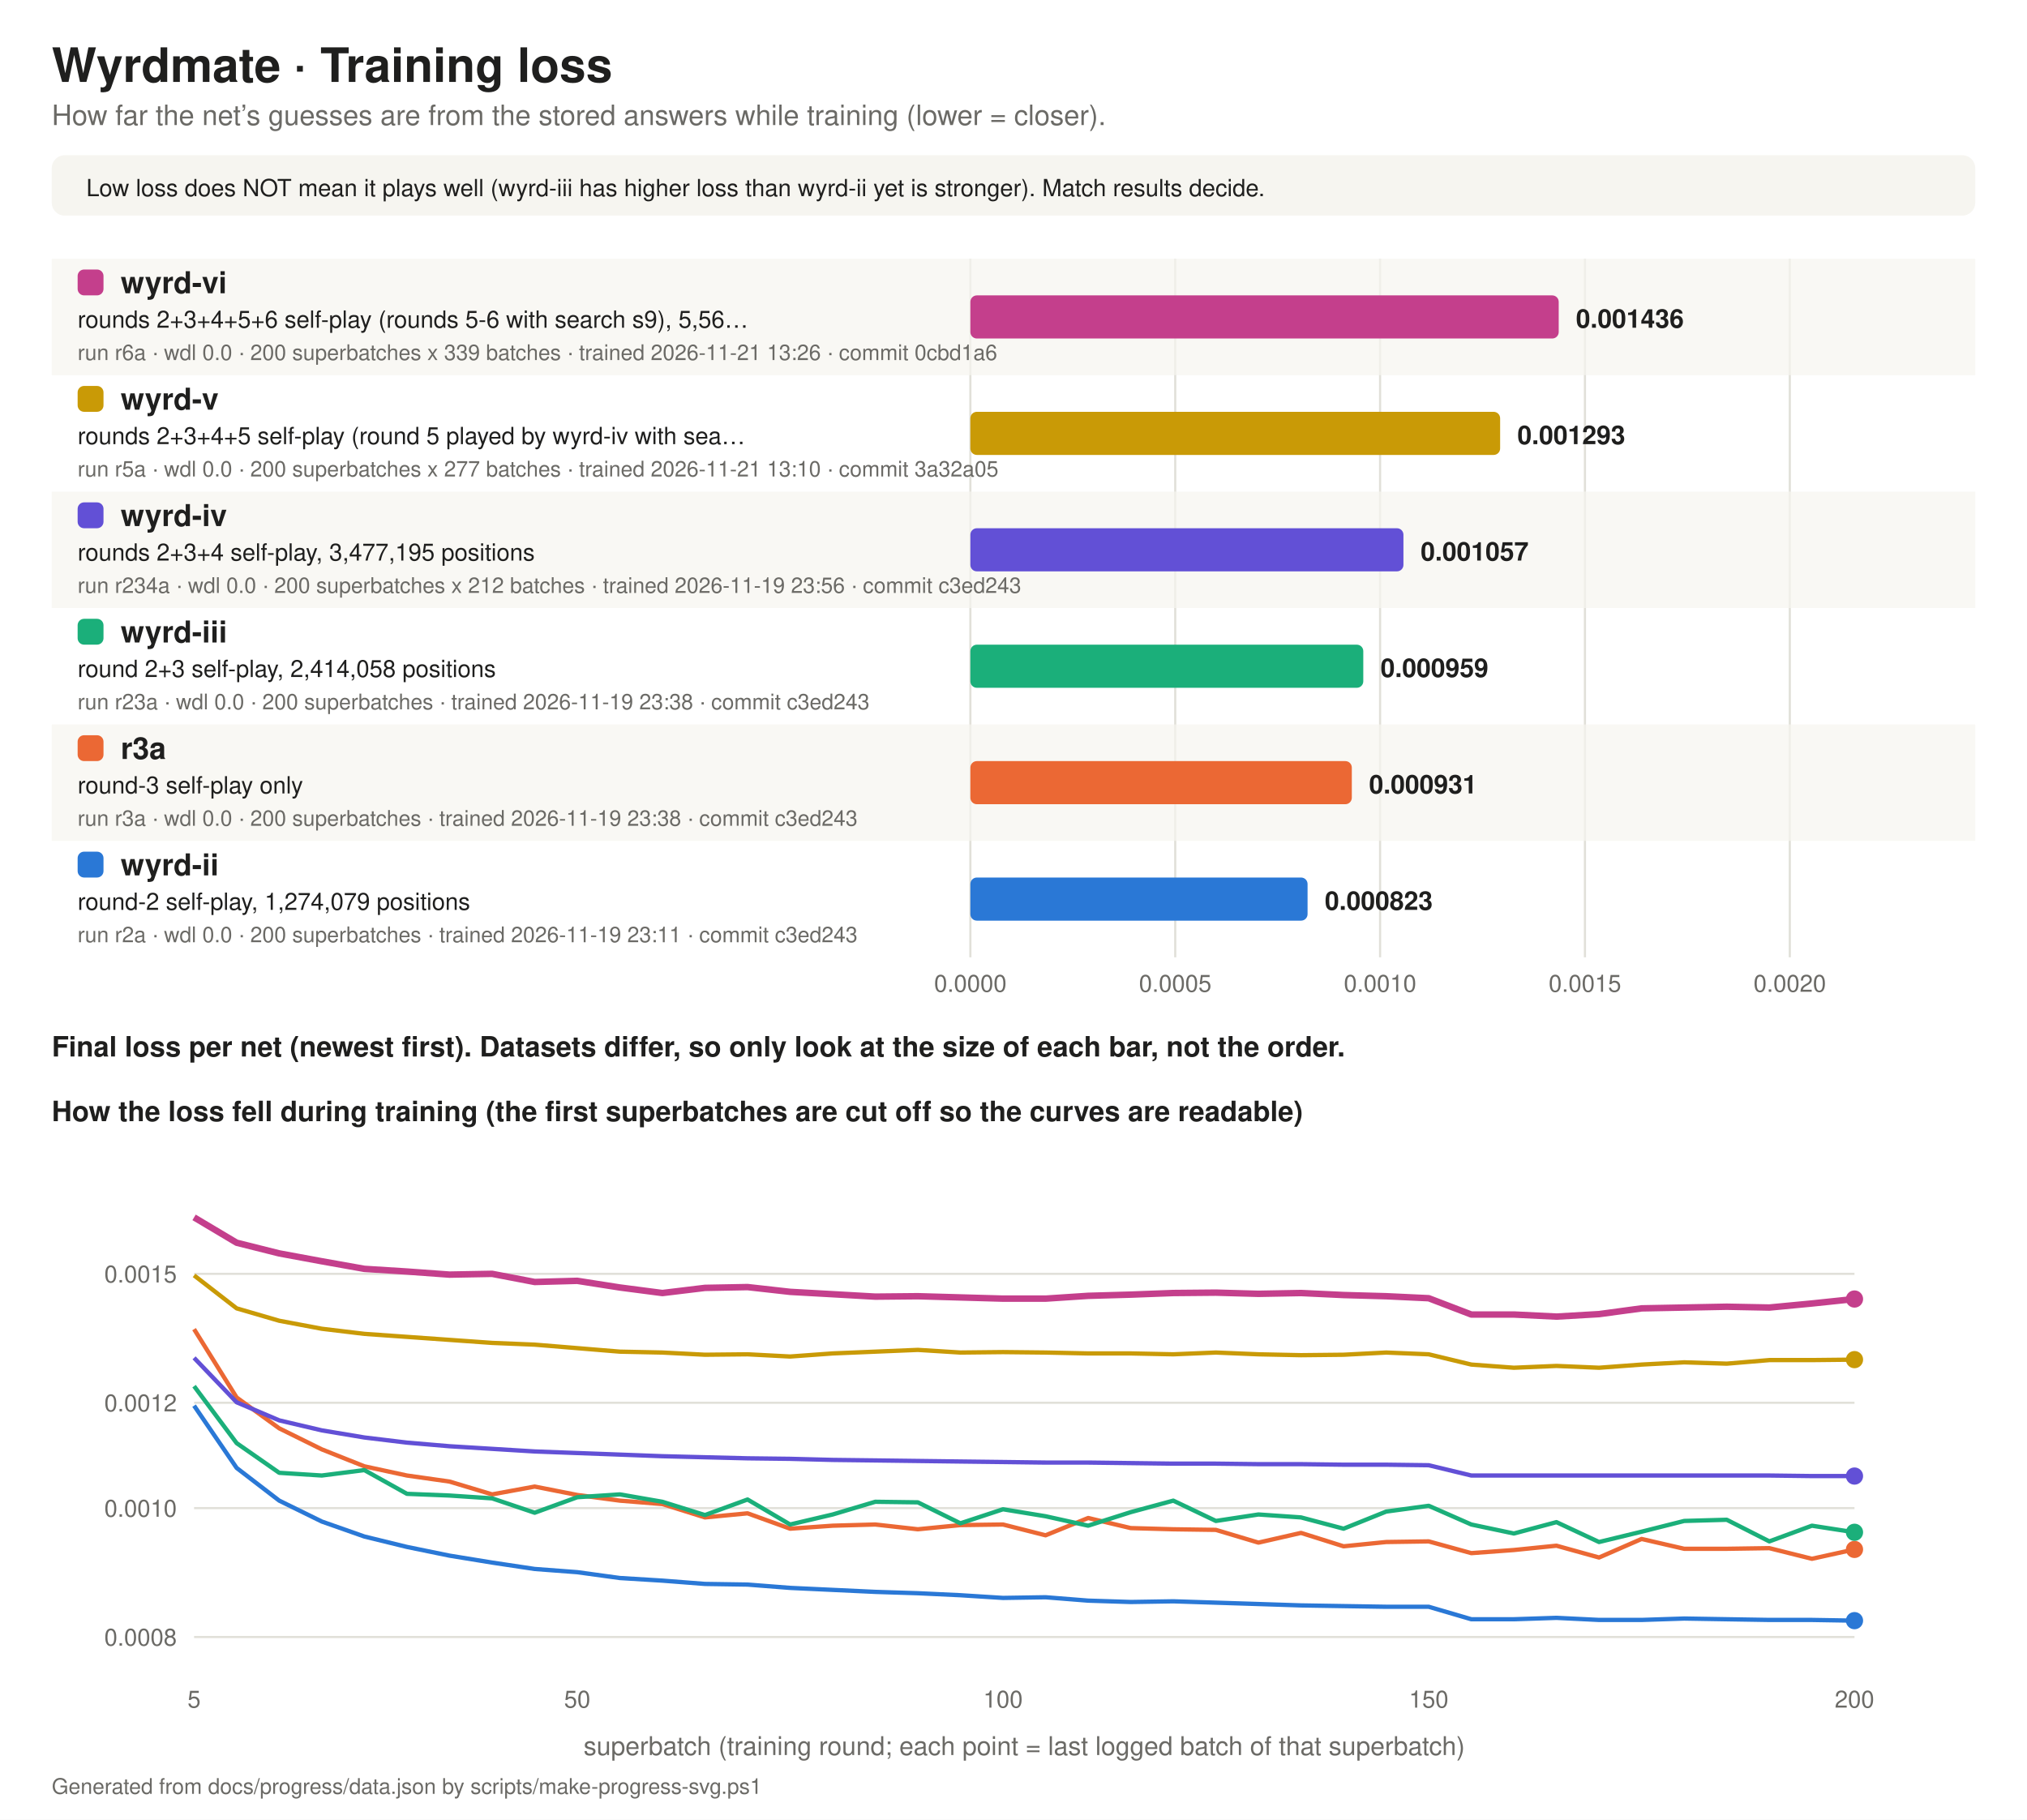
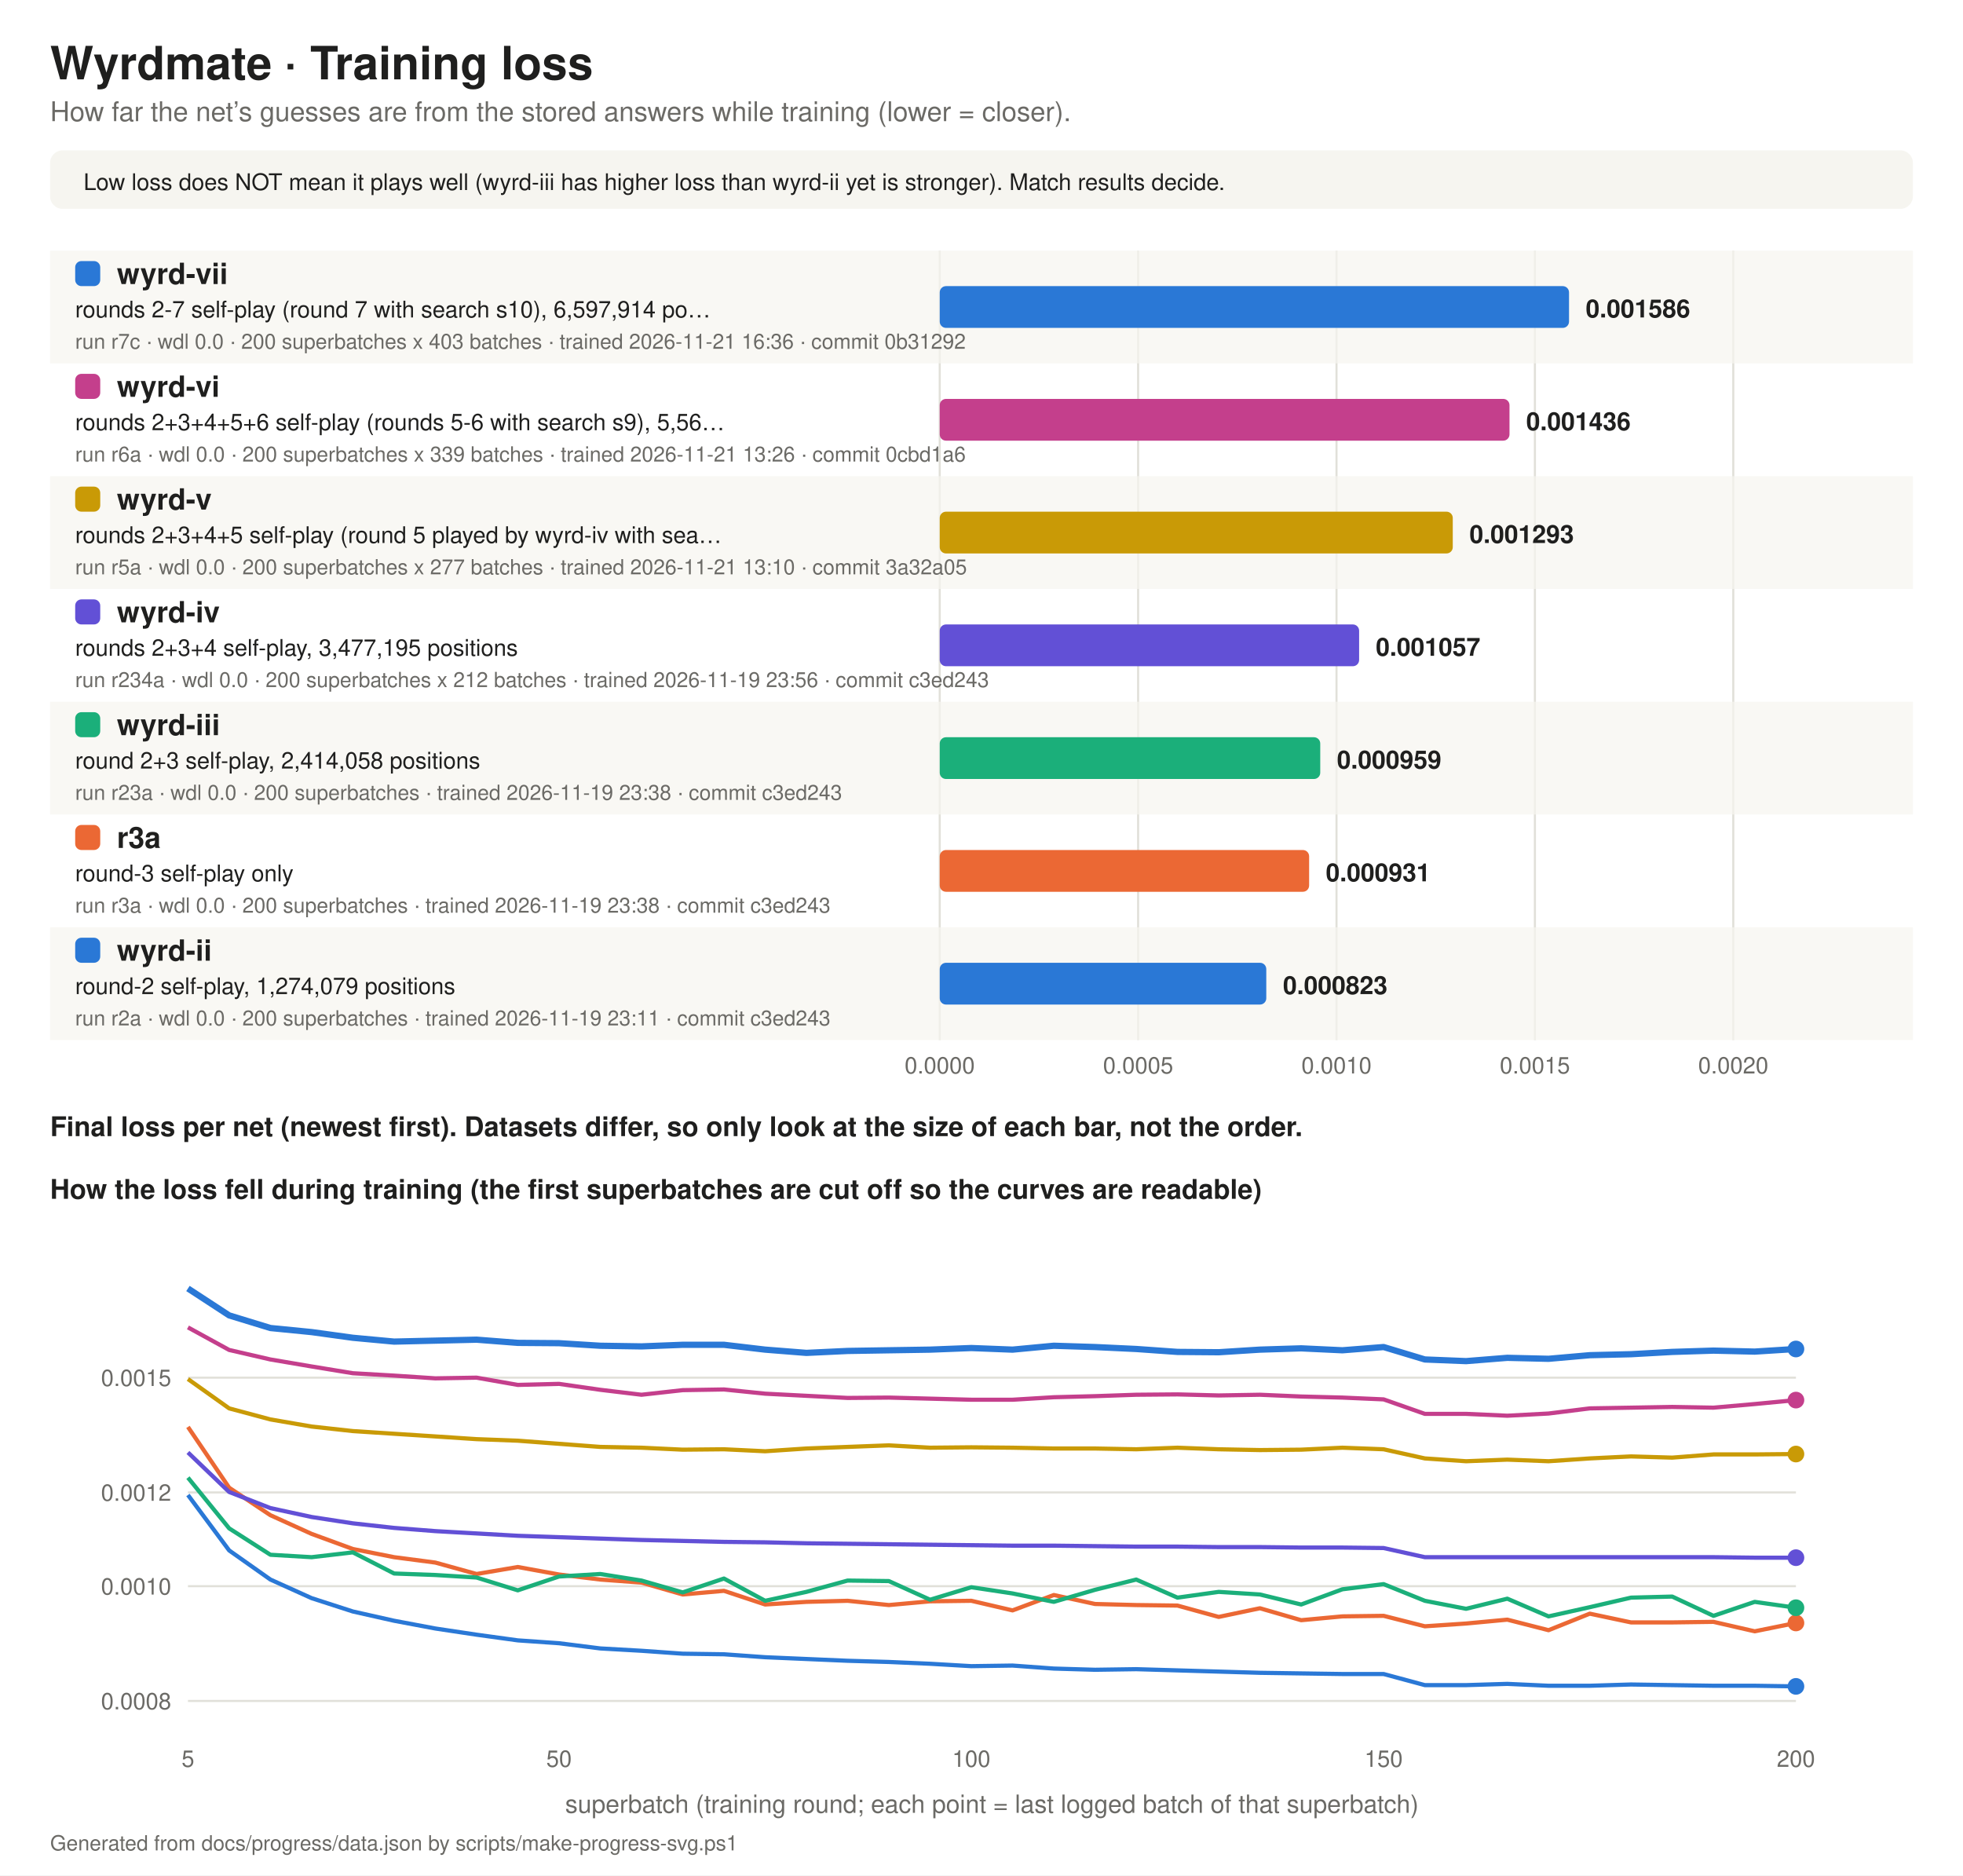
- <svg xmlns="http://www.w3.org/2000/svg" width="940" height="844" viewBox="0 0 940 844" font-family="Segoe UI,Helvetica,Arial,sans-serif" role="img" aria-label="Wyrdmate · Training loss">
-   <rect width="940" height="844" fill="#ffffff" />
+ <svg xmlns="http://www.w3.org/2000/svg" width="940" height="898" viewBox="0 0 940 898" font-family="Segoe UI,Helvetica,Arial,sans-serif" role="img" aria-label="Wyrdmate · Training loss">
+   <rect width="940" height="898" fill="#ffffff" />
  <text x="24" y="38" font-size="22" font-weight="700" fill="#1f1f1e" text-anchor="start">Wyrdmate · Training loss</text>
  <text x="24" y="58" font-size="13" font-weight="400" fill="#6b6a66" text-anchor="start">How far the net’s guesses are from the stored answers while training (lower = closer).</text>
  <rect x="24" y="72" width="892" height="28" rx="6" fill="#f6f5f0" />
  <text x="40" y="91" font-size="11" font-weight="400" fill="#1f1f1e" text-anchor="start">Low loss does NOT mean it plays well (wyrd-iii has higher loss than wyrd-ii yet is stronger). Match results decide.</text>
-   <line x1="450" y1="120" x2="450" y2="444" stroke="#e1e0d9" />
-   <text x="450" y="460" font-size="11" font-weight="400" fill="#6b6a66" text-anchor="middle">0.0000</text>
-   <line x1="545" y1="120" x2="545" y2="444" stroke="#e1e0d9" />
-   <text x="545" y="460" font-size="11" font-weight="400" fill="#6b6a66" text-anchor="middle">0.0005</text>
-   <line x1="640" y1="120" x2="640" y2="444" stroke="#e1e0d9" />
-   <text x="640" y="460" font-size="11" font-weight="400" fill="#6b6a66" text-anchor="middle">0.0010</text>
-   <line x1="735" y1="120" x2="735" y2="444" stroke="#e1e0d9" />
-   <text x="735" y="460" font-size="11" font-weight="400" fill="#6b6a66" text-anchor="middle">0.0015</text>
-   <line x1="830" y1="120" x2="830" y2="444" stroke="#e1e0d9" />
-   <text x="830" y="460" font-size="11" font-weight="400" fill="#6b6a66" text-anchor="middle">0.0020</text>
+   <line x1="450" y1="120" x2="450" y2="498" stroke="#e1e0d9" />
+   <text x="450" y="514" font-size="11" font-weight="400" fill="#6b6a66" text-anchor="middle">0.0000</text>
+   <line x1="545" y1="120" x2="545" y2="498" stroke="#e1e0d9" />
+   <text x="545" y="514" font-size="11" font-weight="400" fill="#6b6a66" text-anchor="middle">0.0005</text>
+   <line x1="640" y1="120" x2="640" y2="498" stroke="#e1e0d9" />
+   <text x="640" y="514" font-size="11" font-weight="400" fill="#6b6a66" text-anchor="middle">0.0010</text>
+   <line x1="735" y1="120" x2="735" y2="498" stroke="#e1e0d9" />
+   <text x="735" y="514" font-size="11" font-weight="400" fill="#6b6a66" text-anchor="middle">0.0015</text>
+   <line x1="830" y1="120" x2="830" y2="498" stroke="#e1e0d9" />
+   <text x="830" y="514" font-size="11" font-weight="400" fill="#6b6a66" text-anchor="middle">0.0020</text>
  <rect x="24" y="120" width="892" height="54" fill="#f6f5f0" opacity="0.7" />
-   <rect x="36" y="125" width="12" height="12" rx="3" fill="#c43f8c" />
-   <text x="56" y="136" font-size="14" font-weight="700" fill="#1f1f1e" text-anchor="start">wyrd-vi</text>
-   <text x="36" y="152" font-size="11" font-weight="400" fill="#1f1f1e" text-anchor="start">rounds 2+3+4+5+6 self-play (rounds 5-6 with search s9), 5,56…</text>
-   <text x="36" y="167" font-size="10" font-weight="400" fill="#6b6a66" text-anchor="start">run r6a · wdl 0.0 · 200 superbatches x 339 batches · trained 2026-11-21 13:26 · commit 0cbd1a6</text>
-   <rect x="450" y="137" width="272.84" height="20" rx="3" fill="#c43f8c" />
-   <text x="730.84" y="152" font-size="12" font-weight="700" fill="#1f1f1e" text-anchor="start">0.001436</text>
-   <rect x="36" y="179" width="12" height="12" rx="3" fill="#c99a06" />
-   <text x="56" y="190" font-size="14" font-weight="700" fill="#1f1f1e" text-anchor="start">wyrd-v</text>
-   <text x="36" y="206" font-size="11" font-weight="400" fill="#1f1f1e" text-anchor="start">rounds 2+3+4+5 self-play (round 5 played by wyrd-iv with sea…</text>
-   <text x="36" y="221" font-size="10" font-weight="400" fill="#6b6a66" text-anchor="start">run r5a · wdl 0.0 · 200 superbatches x 277 batches · trained 2026-11-21 13:10 · commit 3a32a05</text>
-   <rect x="450" y="191" width="245.67" height="20" rx="3" fill="#c99a06" />
-   <text x="703.67" y="206" font-size="12" font-weight="700" fill="#1f1f1e" text-anchor="start">0.001293</text>
+   <rect x="36" y="125" width="12" height="12" rx="3" fill="#2a78d6" />
+   <text x="56" y="136" font-size="14" font-weight="700" fill="#1f1f1e" text-anchor="start">wyrd-vii</text>
+   <text x="36" y="152" font-size="11" font-weight="400" fill="#1f1f1e" text-anchor="start">rounds 2-7 self-play (round 7 with search s10), 6,597,914 po…</text>
+   <text x="36" y="167" font-size="10" font-weight="400" fill="#6b6a66" text-anchor="start">run r7c · wdl 0.0 · 200 superbatches x 403 batches · trained 2026-11-21 16:36 · commit 0b31292</text>
+   <rect x="450" y="137" width="301.34" height="20" rx="3" fill="#2a78d6" />
+   <text x="759.34" y="152" font-size="12" font-weight="700" fill="#1f1f1e" text-anchor="start">0.001586</text>
+   <rect x="36" y="179" width="12" height="12" rx="3" fill="#c43f8c" />
+   <text x="56" y="190" font-size="14" font-weight="700" fill="#1f1f1e" text-anchor="start">wyrd-vi</text>
+   <text x="36" y="206" font-size="11" font-weight="400" fill="#1f1f1e" text-anchor="start">rounds 2+3+4+5+6 self-play (rounds 5-6 with search s9), 5,56…</text>
+   <text x="36" y="221" font-size="10" font-weight="400" fill="#6b6a66" text-anchor="start">run r6a · wdl 0.0 · 200 superbatches x 339 batches · trained 2026-11-21 13:26 · commit 0cbd1a6</text>
+   <rect x="450" y="191" width="272.84" height="20" rx="3" fill="#c43f8c" />
+   <text x="730.84" y="206" font-size="12" font-weight="700" fill="#1f1f1e" text-anchor="start">0.001436</text>
  <rect x="24" y="228" width="892" height="54" fill="#f6f5f0" opacity="0.7" />
-   <rect x="36" y="233" width="12" height="12" rx="3" fill="#6250d6" />
-   <text x="56" y="244" font-size="14" font-weight="700" fill="#1f1f1e" text-anchor="start">wyrd-iv</text>
-   <text x="36" y="260" font-size="11" font-weight="400" fill="#1f1f1e" text-anchor="start">rounds 2+3+4 self-play, 3,477,195 positions</text>
-   <text x="36" y="275" font-size="10" font-weight="400" fill="#6b6a66" text-anchor="start">run r234a · wdl 0.0 · 200 superbatches x 212 batches · trained 2026-11-19 23:56 · commit c3ed243</text>
-   <rect x="450" y="245" width="200.83" height="20" rx="3" fill="#6250d6" />
-   <text x="658.83" y="260" font-size="12" font-weight="700" fill="#1f1f1e" text-anchor="start">0.001057</text>
-   <rect x="36" y="287" width="12" height="12" rx="3" fill="#1baf7a" />
-   <text x="56" y="298" font-size="14" font-weight="700" fill="#1f1f1e" text-anchor="start">wyrd-iii</text>
-   <text x="36" y="314" font-size="11" font-weight="400" fill="#1f1f1e" text-anchor="start">round 2+3 self-play, 2,414,058 positions</text>
-   <text x="36" y="329" font-size="10" font-weight="400" fill="#6b6a66" text-anchor="start">run r23a · wdl 0.0 · 200 superbatches · trained 2026-11-19 23:38 · commit c3ed243</text>
-   <rect x="450" y="299" width="182.21" height="20" rx="3" fill="#1baf7a" />
-   <text x="640.21" y="314" font-size="12" font-weight="700" fill="#1f1f1e" text-anchor="start">0.000959</text>
+   <rect x="36" y="233" width="12" height="12" rx="3" fill="#c99a06" />
+   <text x="56" y="244" font-size="14" font-weight="700" fill="#1f1f1e" text-anchor="start">wyrd-v</text>
+   <text x="36" y="260" font-size="11" font-weight="400" fill="#1f1f1e" text-anchor="start">rounds 2+3+4+5 self-play (round 5 played by wyrd-iv with sea…</text>
+   <text x="36" y="275" font-size="10" font-weight="400" fill="#6b6a66" text-anchor="start">run r5a · wdl 0.0 · 200 superbatches x 277 batches · trained 2026-11-21 13:10 · commit 3a32a05</text>
+   <rect x="450" y="245" width="245.67" height="20" rx="3" fill="#c99a06" />
+   <text x="703.67" y="260" font-size="12" font-weight="700" fill="#1f1f1e" text-anchor="start">0.001293</text>
+   <rect x="36" y="287" width="12" height="12" rx="3" fill="#6250d6" />
+   <text x="56" y="298" font-size="14" font-weight="700" fill="#1f1f1e" text-anchor="start">wyrd-iv</text>
+   <text x="36" y="314" font-size="11" font-weight="400" fill="#1f1f1e" text-anchor="start">rounds 2+3+4 self-play, 3,477,195 positions</text>
+   <text x="36" y="329" font-size="10" font-weight="400" fill="#6b6a66" text-anchor="start">run r234a · wdl 0.0 · 200 superbatches x 212 batches · trained 2026-11-19 23:56 · commit c3ed243</text>
+   <rect x="450" y="299" width="200.83" height="20" rx="3" fill="#6250d6" />
+   <text x="658.83" y="314" font-size="12" font-weight="700" fill="#1f1f1e" text-anchor="start">0.001057</text>
  <rect x="24" y="336" width="892" height="54" fill="#f6f5f0" opacity="0.7" />
-   <rect x="36" y="341" width="12" height="12" rx="3" fill="#eb6834" />
-   <text x="56" y="352" font-size="14" font-weight="700" fill="#1f1f1e" text-anchor="start">r3a</text>
-   <text x="36" y="368" font-size="11" font-weight="400" fill="#1f1f1e" text-anchor="start">round-3 self-play only</text>
-   <text x="36" y="383" font-size="10" font-weight="400" fill="#6b6a66" text-anchor="start">run r3a · wdl 0.0 · 200 superbatches · trained 2026-11-19 23:38 · commit c3ed243</text>
-   <rect x="450" y="353" width="176.89" height="20" rx="3" fill="#eb6834" />
-   <text x="634.89" y="368" font-size="12" font-weight="700" fill="#1f1f1e" text-anchor="start">0.000931</text>
-   <rect x="36" y="395" width="12" height="12" rx="3" fill="#2a78d6" />
-   <text x="56" y="406" font-size="14" font-weight="700" fill="#1f1f1e" text-anchor="start">wyrd-ii</text>
-   <text x="36" y="422" font-size="11" font-weight="400" fill="#1f1f1e" text-anchor="start">round-2 self-play, 1,274,079 positions</text>
-   <text x="36" y="437" font-size="10" font-weight="400" fill="#6b6a66" text-anchor="start">run r2a · wdl 0.0 · 200 superbatches · trained 2026-11-19 23:11 · commit c3ed243</text>
-   <rect x="450" y="407" width="156.37" height="20" rx="3" fill="#2a78d6" />
-   <text x="614.37" y="422" font-size="12" font-weight="700" fill="#1f1f1e" text-anchor="start">0.000823</text>
-   <text x="24" y="490" font-size="13" font-weight="700" fill="#1f1f1e" text-anchor="start">Final loss per net (newest first). Datasets differ, so only look at the size of each bar, not the order.</text>
-   <text x="24" y="520" font-size="13" font-weight="700" fill="#1f1f1e" text-anchor="start">How the loss fell during training (the first superbatches are cut off so the curves are readable)</text>
-   <line x1="90" y1="759.25" x2="860" y2="759.25" stroke="#e1e0d9" />
-   <text x="82" y="763.25" font-size="11" font-weight="400" fill="#6b6a66" text-anchor="end">0.0008</text>
-   <line x1="90" y1="699.46" x2="860" y2="699.46" stroke="#e1e0d9" />
-   <text x="82" y="703.46" font-size="11" font-weight="400" fill="#6b6a66" text-anchor="end">0.0010</text>
-   <line x1="90" y1="650.6" x2="860" y2="650.6" stroke="#e1e0d9" />
-   <text x="82" y="654.6" font-size="11" font-weight="400" fill="#6b6a66" text-anchor="end">0.0012</text>
-   <line x1="90" y1="590.81" x2="860" y2="590.81" stroke="#e1e0d9" />
-   <text x="82" y="594.81" font-size="11" font-weight="400" fill="#6b6a66" text-anchor="end">0.0015</text>
-   <polyline points="90,651.95 109.74,680.83 129.49,696 149.23,705.69 168.97,712.64 188.72,717.47 208.46,721.51 228.21,724.73 247.95,727.69 267.69,729.18 287.44,731.89 307.18,733.1 326.92,734.63 346.67,734.93 366.41,736.47 386.15,737.39 405.9,738.32 425.64,738.94 445.38,739.87 465.13,741.12 484.87,740.81 504.62,742.38 524.36,743.01 544.1,742.69 563.85,743.32 583.59,743.95 603.33,744.59 623.08,744.91 642.82,745.22 662.56,745.22 682.31,751.01 702.05,751.01 721.79,750.36 741.54,751.33 761.28,751.33 781.03,750.68 800.77,751.01 820.51,751.33 840.26,751.33 860,751.66" fill="none" stroke="#2a78d6" stroke-width="2" stroke-linejoin="round" />
-   <circle cx="860" cy="751.66" r="4" fill="#2a78d6" />
-   <polyline points="90,616.47 109.74,648.16 129.49,662.47 149.23,672.22 168.97,680.08 188.72,684.35 208.46,687.15 228.21,693.1 247.95,689.47 267.69,693.37 287.44,696 307.18,697.59 326.92,703.78 346.67,701.88 366.41,709.01 386.15,707.62 405.9,707.07 425.64,709.28 445.38,707.34 465.13,707.07 484.87,712.08 504.62,704.05 524.36,708.73 544.1,709.28 563.85,709.56 583.59,715.47 603.33,710.96 623.08,717.18 642.82,715.19 662.56,714.9 682.31,720.35 702.05,718.9 721.79,716.9 741.54,722.38 761.28,713.77 781.03,718.33 800.77,718.33 820.51,718.04 840.26,722.97 860,718.62" fill="none" stroke="#eb6834" stroke-width="2" stroke-linejoin="round" />
-   <circle cx="860" cy="718.62" r="4" fill="#eb6834" />
-   <polyline points="90,642.9 109.74,669.33 129.49,683.09 149.23,684.35 168.97,681.83 188.72,692.84 208.46,693.63 228.21,694.94 247.95,701.61 267.69,694.42 287.44,693.1 307.18,696.53 326.92,702.69 346.67,695.47 366.41,707.07 386.15,702.42 405.9,696.53 425.64,696.79 445.38,706.52 465.13,700 484.87,703.24 504.62,707.62 524.36,701.34 544.1,696 563.85,705.42 583.59,702.42 603.33,703.78 623.08,709.01 642.82,701.07 662.56,698.39 682.31,707.07 702.05,711.24 721.79,705.97 741.54,715.19 761.28,710.4 781.03,705.42 800.77,704.87 820.51,714.9 840.26,707.62 860,710.68" fill="none" stroke="#1baf7a" stroke-width="2" stroke-linejoin="round" />
-   <circle cx="860" cy="710.68" r="4" fill="#1baf7a" />
-   <polyline points="90,629.77 109.74,650.38 129.49,658.77 149.23,663.41 168.97,666.71 188.72,669.09 208.46,670.77 228.21,671.98 247.95,673.19 267.69,673.92 287.44,674.65 307.18,675.39 326.92,675.88 346.67,676.37 366.41,676.61 386.15,677.11 405.9,677.35 425.64,677.6 445.38,677.85 465.13,678.09 484.87,678.34 504.62,678.34 524.36,678.59 544.1,678.84 563.85,678.84 583.59,679.08 603.33,679.08 623.08,679.33 642.82,679.33 662.56,679.58 682.31,684.35 702.05,684.35 721.79,684.35 741.54,684.35 761.28,684.35 781.03,684.35 800.77,684.35 820.51,684.35 840.26,684.6 860,684.6" fill="none" stroke="#6250d6" stroke-width="2" stroke-linejoin="round" />
-   <circle cx="860" cy="684.6" r="4" fill="#6250d6" />
-   <polyline points="90,591.53 109.74,606.82 129.49,612.57 149.23,616.28 168.97,618.65 188.72,620.04 208.46,621.44 228.21,622.84 247.95,623.65 267.69,625.27 287.44,626.9 307.18,627.31 326.92,628.33 346.67,628.13 366.41,629.16 386.15,627.72 405.9,626.9 425.64,626.08 445.38,627.31 465.13,627.1 484.87,627.31 504.62,627.72 524.36,627.72 544.1,628.13 563.85,627.31 583.59,628.13 603.33,628.54 623.08,628.33 642.82,627.31 662.56,628.13 682.31,632.89 702.05,634.36 721.79,633.52 741.54,634.36 761.28,632.89 781.03,631.85 800.77,632.47 820.51,630.81 840.26,630.81 860,630.6" fill="none" stroke="#c99a06" stroke-width="2" stroke-linejoin="round" />
-   <circle cx="860" cy="630.6" r="4" fill="#c99a06" />
-   <polyline points="90,564.62 109.74,576.38 129.49,581.33 149.23,584.98 168.97,588.5 188.72,589.74 208.46,591.17 228.21,590.81 247.95,594.59 267.69,594.05 287.44,597.14 307.18,599.71 326.92,597.32 346.67,596.95 366.41,599.16 386.15,600.26 405.9,601.38 425.64,601.19 445.38,601.75 465.13,602.31 484.87,602.31 504.62,601.01 524.36,600.45 544.1,599.71 563.85,599.53 583.59,600.08 603.33,599.71 623.08,600.64 642.82,601.19 662.56,602.12 682.31,609.68 702.05,609.68 721.79,610.64 741.54,609.49 761.28,606.82 781.03,606.44 800.77,606.06 820.51,606.44 840.26,604.56 860,602.49" fill="none" stroke="#c43f8c" stroke-width="3" stroke-linejoin="round" />
-   <circle cx="860" cy="602.49" r="4" fill="#c43f8c" />
-   <text x="90" y="792" font-size="11" font-weight="400" fill="#6b6a66" text-anchor="middle">5</text>
-   <text x="267.69" y="792" font-size="11" font-weight="400" fill="#6b6a66" text-anchor="middle">50</text>
-   <text x="465.13" y="792" font-size="11" font-weight="400" fill="#6b6a66" text-anchor="middle">100</text>
-   <text x="662.56" y="792" font-size="11" font-weight="400" fill="#6b6a66" text-anchor="middle">150</text>
-   <text x="860" y="792" font-size="11" font-weight="400" fill="#6b6a66" text-anchor="middle">200</text>
-   <text x="475" y="814" font-size="12" font-weight="400" fill="#6b6a66" text-anchor="middle">superbatch (training round; each point = last logged batch of that superbatch)</text>
-   <text x="24" y="832" font-size="10" font-weight="400" fill="#6b6a66" text-anchor="start">Generated from docs/progress/data.json by scripts/make-progress-svg.ps1</text>
+   <rect x="36" y="341" width="12" height="12" rx="3" fill="#1baf7a" />
+   <text x="56" y="352" font-size="14" font-weight="700" fill="#1f1f1e" text-anchor="start">wyrd-iii</text>
+   <text x="36" y="368" font-size="11" font-weight="400" fill="#1f1f1e" text-anchor="start">round 2+3 self-play, 2,414,058 positions</text>
+   <text x="36" y="383" font-size="10" font-weight="400" fill="#6b6a66" text-anchor="start">run r23a · wdl 0.0 · 200 superbatches · trained 2026-11-19 23:38 · commit c3ed243</text>
+   <rect x="450" y="353" width="182.21" height="20" rx="3" fill="#1baf7a" />
+   <text x="640.21" y="368" font-size="12" font-weight="700" fill="#1f1f1e" text-anchor="start">0.000959</text>
+   <rect x="36" y="395" width="12" height="12" rx="3" fill="#eb6834" />
+   <text x="56" y="406" font-size="14" font-weight="700" fill="#1f1f1e" text-anchor="start">r3a</text>
+   <text x="36" y="422" font-size="11" font-weight="400" fill="#1f1f1e" text-anchor="start">round-3 self-play only</text>
+   <text x="36" y="437" font-size="10" font-weight="400" fill="#6b6a66" text-anchor="start">run r3a · wdl 0.0 · 200 superbatches · trained 2026-11-19 23:38 · commit c3ed243</text>
+   <rect x="450" y="407" width="176.89" height="20" rx="3" fill="#eb6834" />
+   <text x="634.89" y="422" font-size="12" font-weight="700" fill="#1f1f1e" text-anchor="start">0.000931</text>
+   <rect x="24" y="444" width="892" height="54" fill="#f6f5f0" opacity="0.7" />
+   <rect x="36" y="449" width="12" height="12" rx="3" fill="#2a78d6" />
+   <text x="56" y="460" font-size="14" font-weight="700" fill="#1f1f1e" text-anchor="start">wyrd-ii</text>
+   <text x="36" y="476" font-size="11" font-weight="400" fill="#1f1f1e" text-anchor="start">round-2 self-play, 1,274,079 positions</text>
+   <text x="36" y="491" font-size="10" font-weight="400" fill="#6b6a66" text-anchor="start">run r2a · wdl 0.0 · 200 superbatches · trained 2026-11-19 23:11 · commit c3ed243</text>
+   <rect x="450" y="461" width="156.37" height="20" rx="3" fill="#2a78d6" />
+   <text x="614.37" y="476" font-size="12" font-weight="700" fill="#1f1f1e" text-anchor="start">0.000823</text>
+   <text x="24" y="544" font-size="13" font-weight="700" fill="#1f1f1e" text-anchor="start">Final loss per net (newest first). Datasets differ, so only look at the size of each bar, not the order.</text>
+   <text x="24" y="574" font-size="13" font-weight="700" fill="#1f1f1e" text-anchor="start">How the loss fell during training (the first superbatches are cut off so the curves are readable)</text>
+   <line x1="90" y1="814.45" x2="860" y2="814.45" stroke="#e1e0d9" />
+   <text x="82" y="818.45" font-size="11" font-weight="400" fill="#6b6a66" text-anchor="end">0.0008</text>
+   <line x1="90" y1="759.5" x2="860" y2="759.5" stroke="#e1e0d9" />
+   <text x="82" y="763.5" font-size="11" font-weight="400" fill="#6b6a66" text-anchor="end">0.0010</text>
+   <line x1="90" y1="714.6" x2="860" y2="714.6" stroke="#e1e0d9" />
+   <text x="82" y="718.6" font-size="11" font-weight="400" fill="#6b6a66" text-anchor="end">0.0012</text>
+   <line x1="90" y1="659.65" x2="860" y2="659.65" stroke="#e1e0d9" />
+   <text x="82" y="663.65" font-size="11" font-weight="400" fill="#6b6a66" text-anchor="end">0.0015</text>
+   <polyline points="90,715.83 109.74,742.38 129.49,756.32 149.23,765.23 168.97,771.61 188.72,776.05 208.46,779.76 228.21,782.72 247.95,785.44 267.69,786.81 287.44,789.3 307.18,790.42 326.92,791.82 346.67,792.1 366.41,793.51 386.15,794.36 405.9,795.21 425.64,795.78 445.38,796.64 465.13,797.79 484.87,797.5 504.62,798.94 524.36,799.52 544.1,799.23 563.85,799.81 583.59,800.39 603.33,800.97 623.08,801.26 642.82,801.55 662.56,801.55 682.31,806.87 702.05,806.87 721.79,806.27 741.54,807.17 761.28,807.17 781.03,806.57 800.77,806.87 820.51,807.17 840.26,807.17 860,807.47" fill="none" stroke="#2a78d6" stroke-width="2" stroke-linejoin="round" />
+   <circle cx="860" cy="807.47" r="4" fill="#2a78d6" />
+   <polyline points="90,683.24 109.74,712.35 129.49,725.51 149.23,734.46 168.97,741.69 188.72,745.61 208.46,748.19 228.21,753.66 247.95,750.31 267.69,753.9 287.44,756.32 307.18,757.78 326.92,763.47 346.67,761.72 366.41,768.27 386.15,767 405.9,766.49 425.64,768.53 445.38,766.74 465.13,766.49 484.87,771.09 504.62,763.72 524.36,768.02 544.1,768.53 563.85,768.78 583.59,774.21 603.33,770.06 623.08,775.78 642.82,773.95 662.56,773.69 682.31,778.7 702.05,777.37 721.79,775.52 741.54,780.57 761.28,772.65 781.03,776.84 800.77,776.84 820.51,776.57 840.26,781.1 860,777.1" fill="none" stroke="#eb6834" stroke-width="2" stroke-linejoin="round" />
+   <circle cx="860" cy="777.1" r="4" fill="#eb6834" />
+   <polyline points="90,707.52 109.74,731.81 129.49,744.45 149.23,745.61 168.97,743.3 188.72,753.42 208.46,754.14 228.21,755.35 247.95,761.48 267.69,754.86 287.44,753.66 307.18,756.8 326.92,762.47 346.67,755.83 366.41,766.49 386.15,762.22 405.9,756.8 425.64,757.05 445.38,765.98 465.13,759.99 484.87,762.97 504.62,767 524.36,761.23 544.1,756.32 563.85,764.98 583.59,762.22 603.33,763.47 623.08,768.27 642.82,760.98 662.56,758.51 682.31,766.49 702.05,770.32 721.79,765.48 741.54,773.95 761.28,769.55 781.03,764.98 800.77,764.47 820.51,773.69 840.26,767 860,769.81" fill="none" stroke="#1baf7a" stroke-width="2" stroke-linejoin="round" />
+   <circle cx="860" cy="769.81" r="4" fill="#1baf7a" />
+   <polyline points="90,695.46 109.74,714.39 129.49,722.1 149.23,726.37 168.97,729.4 188.72,731.59 208.46,733.13 228.21,734.24 247.95,735.36 267.69,736.03 287.44,736.7 307.18,737.37 326.92,737.82 346.67,738.28 366.41,738.5 386.15,738.95 405.9,739.18 425.64,739.41 445.38,739.64 465.13,739.86 484.87,740.09 504.62,740.09 524.36,740.32 544.1,740.55 563.85,740.55 583.59,740.77 603.33,740.77 623.08,741 642.82,741 662.56,741.23 682.31,745.61 702.05,745.61 721.79,745.61 741.54,745.61 761.28,745.61 781.03,745.61 800.77,745.61 820.51,745.61 840.26,745.85 860,745.85" fill="none" stroke="#6250d6" stroke-width="2" stroke-linejoin="round" />
+   <circle cx="860" cy="745.85" r="4" fill="#6250d6" />
+   <polyline points="90,660.31 109.74,674.36 129.49,679.65 149.23,683.06 168.97,685.23 188.72,686.51 208.46,687.79 228.21,689.09 247.95,689.83 267.69,691.32 287.44,692.81 307.18,693.19 326.92,694.13 346.67,693.94 366.41,694.89 386.15,693.57 405.9,692.81 425.64,692.06 445.38,693.19 465.13,693 484.87,693.19 504.62,693.57 524.36,693.57 544.1,693.94 563.85,693.19 583.59,693.94 603.33,694.32 623.08,694.13 642.82,693.19 662.56,693.94 682.31,698.32 702.05,699.67 721.79,698.9 741.54,699.67 761.28,698.32 781.03,697.36 800.77,697.94 820.51,696.41 840.26,696.41 860,696.22" fill="none" stroke="#c99a06" stroke-width="2" stroke-linejoin="round" />
+   <circle cx="860" cy="696.22" r="4" fill="#c99a06" />
+   <polyline points="90,635.58 109.74,646.39 129.49,650.94 149.23,654.29 168.97,657.53 188.72,658.67 208.46,659.98 228.21,659.65 247.95,663.12 267.69,662.62 287.44,665.46 307.18,667.83 326.92,665.63 346.67,665.3 366.41,667.32 386.15,668.34 405.9,669.36 425.64,669.19 445.38,669.7 465.13,670.22 484.87,670.22 504.62,669.02 524.36,668.51 544.1,667.83 563.85,667.66 583.59,668.17 603.33,667.83 623.08,668.68 642.82,669.19 662.56,670.05 682.31,676.99 702.05,676.99 721.79,677.87 741.54,676.82 761.28,674.36 781.03,674.02 800.77,673.67 820.51,674.02 840.26,672.28 860,670.39" fill="none" stroke="#c43f8c" stroke-width="2" stroke-linejoin="round" />
+   <circle cx="860" cy="670.39" r="4" fill="#c43f8c" />
+   <polyline points="90,616.95 109.74,629.84 129.49,635.88 149.23,637.83 168.97,640.55 188.72,642.38 208.46,641.92 228.21,641.46 247.95,642.99 267.69,643.14 287.44,644.37 307.18,644.68 326.92,643.91 346.67,643.91 366.41,646.23 386.15,647.79 405.9,646.86 425.64,646.54 445.38,646.23 465.13,645.46 484.87,646.23 504.62,644.37 524.36,644.99 544.1,645.92 563.85,647.32 583.59,647.48 603.33,646.23 623.08,645.61 642.82,646.54 662.56,644.99 682.31,650.94 702.05,651.73 721.79,650.15 741.54,650.62 761.28,648.89 781.03,648.42 800.77,647.32 820.51,646.7 840.26,647.17 860,645.92" fill="none" stroke="#2a78d6" stroke-width="3" stroke-linejoin="round" />
+   <circle cx="860" cy="645.92" r="4" fill="#2a78d6" />
+   <text x="90" y="846" font-size="11" font-weight="400" fill="#6b6a66" text-anchor="middle">5</text>
+   <text x="267.69" y="846" font-size="11" font-weight="400" fill="#6b6a66" text-anchor="middle">50</text>
+   <text x="465.13" y="846" font-size="11" font-weight="400" fill="#6b6a66" text-anchor="middle">100</text>
+   <text x="662.56" y="846" font-size="11" font-weight="400" fill="#6b6a66" text-anchor="middle">150</text>
+   <text x="860" y="846" font-size="11" font-weight="400" fill="#6b6a66" text-anchor="middle">200</text>
+   <text x="475" y="868" font-size="12" font-weight="400" fill="#6b6a66" text-anchor="middle">superbatch (training round; each point = last logged batch of that superbatch)</text>
+   <text x="24" y="886" font-size="10" font-weight="400" fill="#6b6a66" text-anchor="start">Generated from docs/progress/data.json by scripts/make-progress-svg.ps1</text>
</svg>
